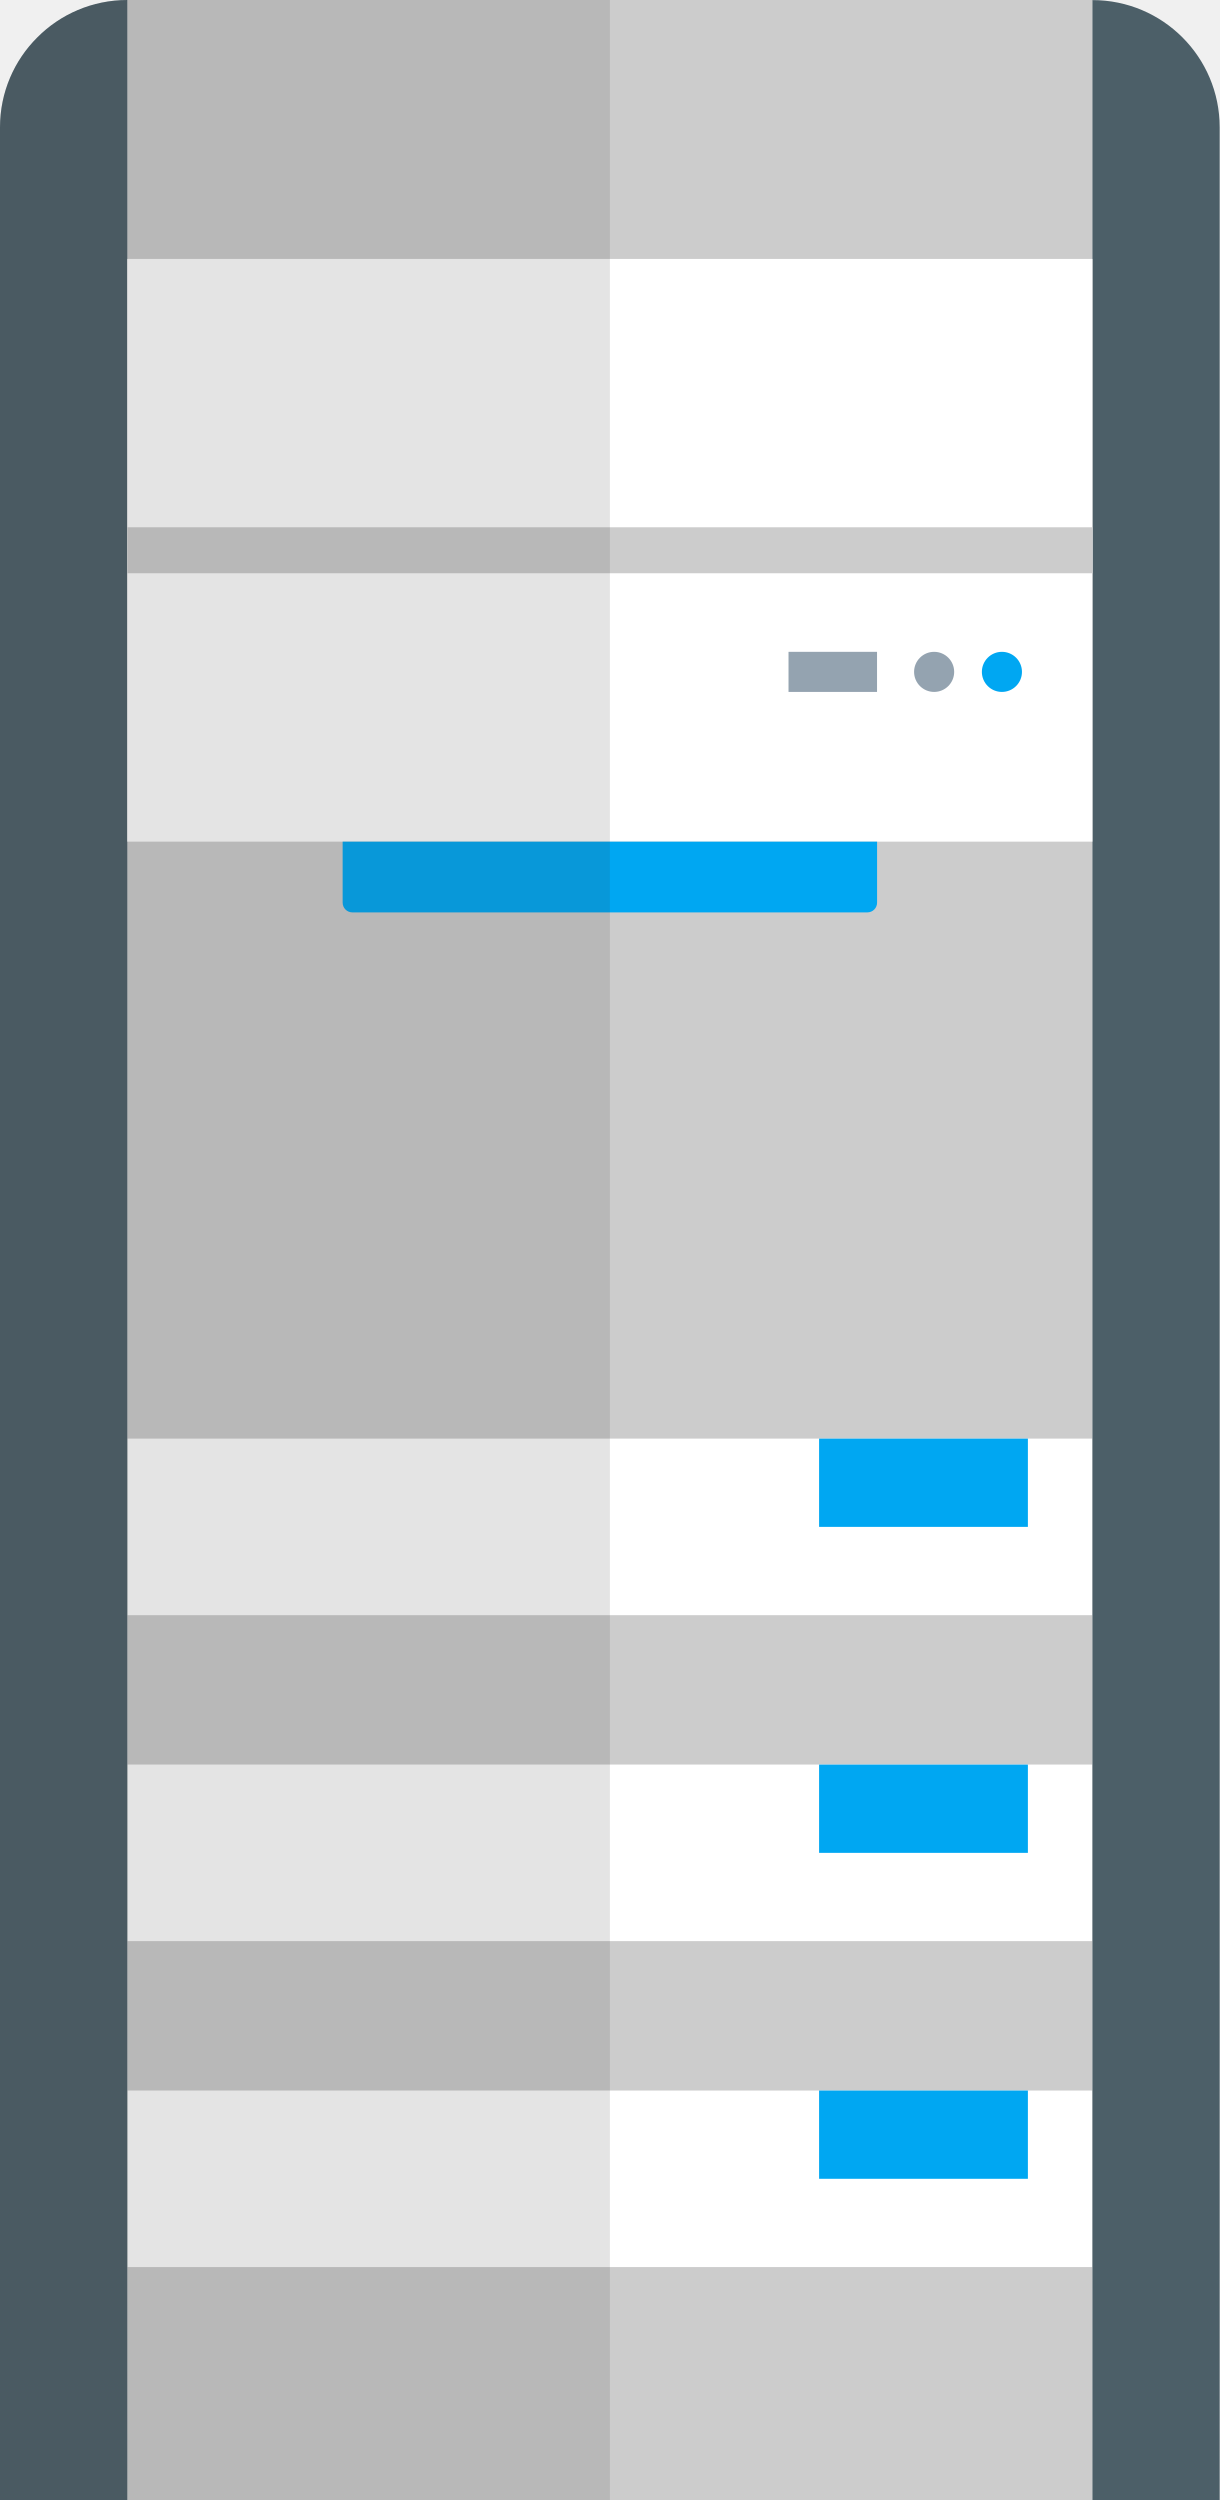
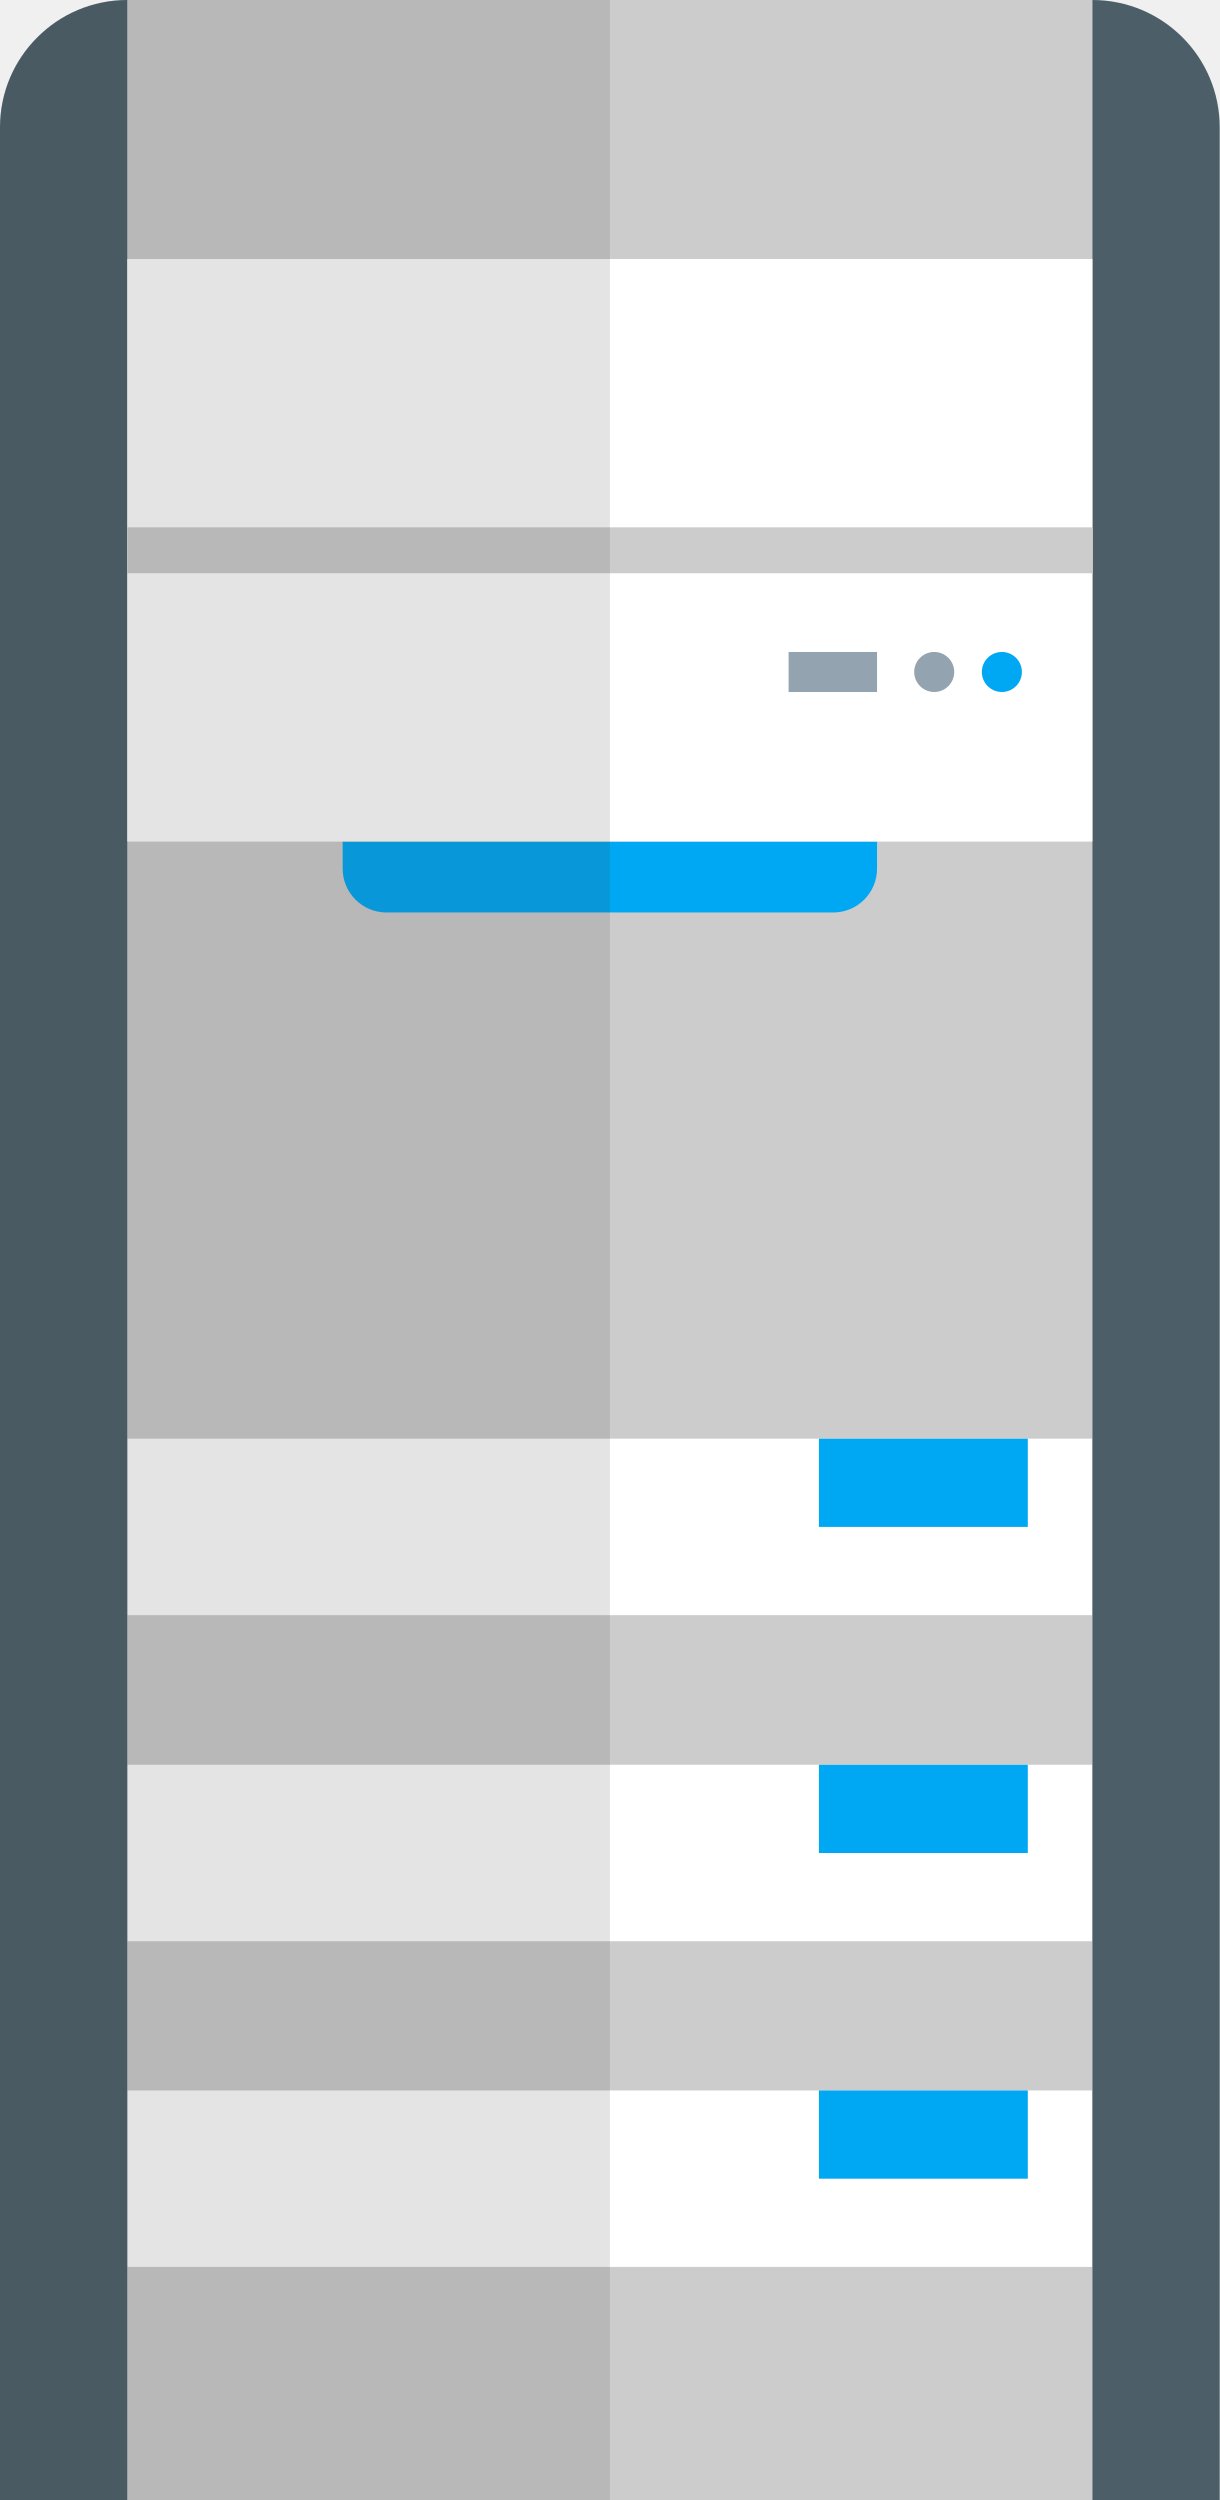
- <svg xmlns="http://www.w3.org/2000/svg" id="Layer_2" data-name="Layer 2" viewBox="0 0 288.4 591.14">
+ <svg xmlns="http://www.w3.org/2000/svg" id="Layer_2" data-name="Layer 2" viewBox="0 0 64 131.18">
  <defs>
    <style>
      .cls-1 {
        fill: #fff;
      }

      .cls-2 {
        fill: #00a7f2;
      }

      .cls-3 {
        fill: #383838;
        opacity: .14;
      }

      .cls-4 {
        fill: #94a3b0;
      }

      .cls-5 {
        fill: #ccc;
      }

      .cls-6 {
        fill: #4c5f68;
      }
    </style>
  </defs>
  <g id="Layer_1-2" data-name="Layer 1">
    <g>
-       <rect class="cls-5" x="30.11" width="228.2" height="591.14" />
-       <rect class="cls-1" x="30.1" y="340.18" width="228.2" height="41.75" transform="translate(288.4 722.1) rotate(180)" />
-       <rect class="cls-1" x="30.1" y="417.25" width="228.2" height="41.75" transform="translate(288.4 876.24) rotate(180)" />
-       <rect class="cls-1" x="30.1" y="494.32" width="228.2" height="41.74" transform="translate(288.4 1030.38) rotate(180)" />
-       <rect class="cls-2" x="193.67" y="340.18" width="49.37" height="20.87" transform="translate(436.72 701.22) rotate(180)" />
-       <rect class="cls-2" x="193.67" y="417.25" width="49.37" height="20.87" transform="translate(436.72 855.37) rotate(180)" />
-       <rect class="cls-2" x="193.67" y="494.32" width="49.37" height="20.87" transform="translate(436.72 1009.51) rotate(180)" />
-       <path class="cls-6" d="m30.11,0v591.14H0V30.11c0-8.3,3.38-15.86,8.83-21.27C14.25,3.38,21.81,0,30.11,0Z" />
-       <path class="cls-6" d="m288.4,591.14h-30.09V.02h0c16.62,0,30.09,13.47,30.09,30.09v561.03Z" />
-       <rect class="cls-1" x="30.1" y="61.23" width="228.21" height="137.78" transform="translate(288.41 260.24) rotate(180)" />
-       <path class="cls-2" d="m83.32,199.01h121.76c1.27,0,2.3,1.03,2.3,2.3v14.42h-126.37v-14.42c0-1.27,1.03-2.3,2.3-2.3Z" transform="translate(288.4 414.75) rotate(180)" />
-       <rect class="cls-5" x="30.11" y="124.69" width="228.23" height="10.87" transform="translate(288.44 260.24) rotate(180)" />
-       <circle class="cls-2" cx="236.91" cy="158.87" r="4.74" />
-       <circle class="cls-4" cx="220.88" cy="158.87" r="4.74" />
-       <rect class="cls-4" x="186.46" y="154.13" width="20.93" height="9.48" transform="translate(393.84 317.74) rotate(180)" />
-       <path class="cls-3" d="m144.21,0v591.14H0V30.11c0-8.3,3.38-15.86,8.83-21.27C14.25,3.38,21.81,0,30.11,0h114.1Z" />
+       <rect class="cls-5" x="6.68" width="50.64" height="131.18" />
+       <rect class="cls-1" x="6.68" y="75.49" width="50.64" height="9.26" transform="translate(64 160.24) rotate(180)" />
+       <rect class="cls-1" x="6.68" y="92.59" width="50.64" height="9.26" transform="translate(64 194.45) rotate(180)" />
+       <rect class="cls-1" x="6.68" y="109.7" width="50.64" height="9.26" transform="translate(64 228.65) rotate(180)" />
+       <rect class="cls-2" x="42.98" y="75.49" width="10.96" height="4.63" transform="translate(96.91 155.61) rotate(180)" />
+       <rect class="cls-2" x="42.98" y="92.59" width="10.96" height="4.63" transform="translate(96.91 189.82) rotate(180)" />
+       <rect class="cls-2" x="42.98" y="109.7" width="10.96" height="4.63" transform="translate(96.91 224.02) rotate(180)" />
+       <path class="cls-6" d="m6.68,0v131.18H0V6.68c0-1.84.75-3.52,1.96-4.72C3.16.75,4.84,0,6.68,0Z" />
+       <path class="cls-6" d="m64,131.18h-6.68V0h0c3.69,0,6.68,2.99,6.68,6.68v124.5Z" />
+       <rect class="cls-1" x="6.68" y="13.59" width="50.64" height="30.57" transform="translate(64 57.75) rotate(180)" />
+       <path class="cls-2" d="m20.28,44.16h23.44c1.27,0,2.3,1.03,2.3,2.3v1.41h-28.04v-1.41c0-1.27,1.03-2.3,2.3-2.3Z" transform="translate(64 92.04) rotate(180)" />
+       <rect class="cls-5" x="6.68" y="27.67" width="50.65" height="2.41" transform="translate(64.01 57.75) rotate(180)" />
+       <circle class="cls-2" cx="52.57" cy="35.26" r="1.05" />
+       <circle class="cls-4" cx="49.02" cy="35.26" r="1.05" />
+       <rect class="cls-4" x="41.38" y="34.2" width="4.64" height="2.1" transform="translate(87.4 70.51) rotate(180)" />
+       <path class="cls-3" d="m32,0v131.18H0V6.68c0-1.84.75-3.52,1.96-4.72C3.16.75,4.84,0,6.68,0h25.32Z" />
    </g>
  </g>
</svg>
